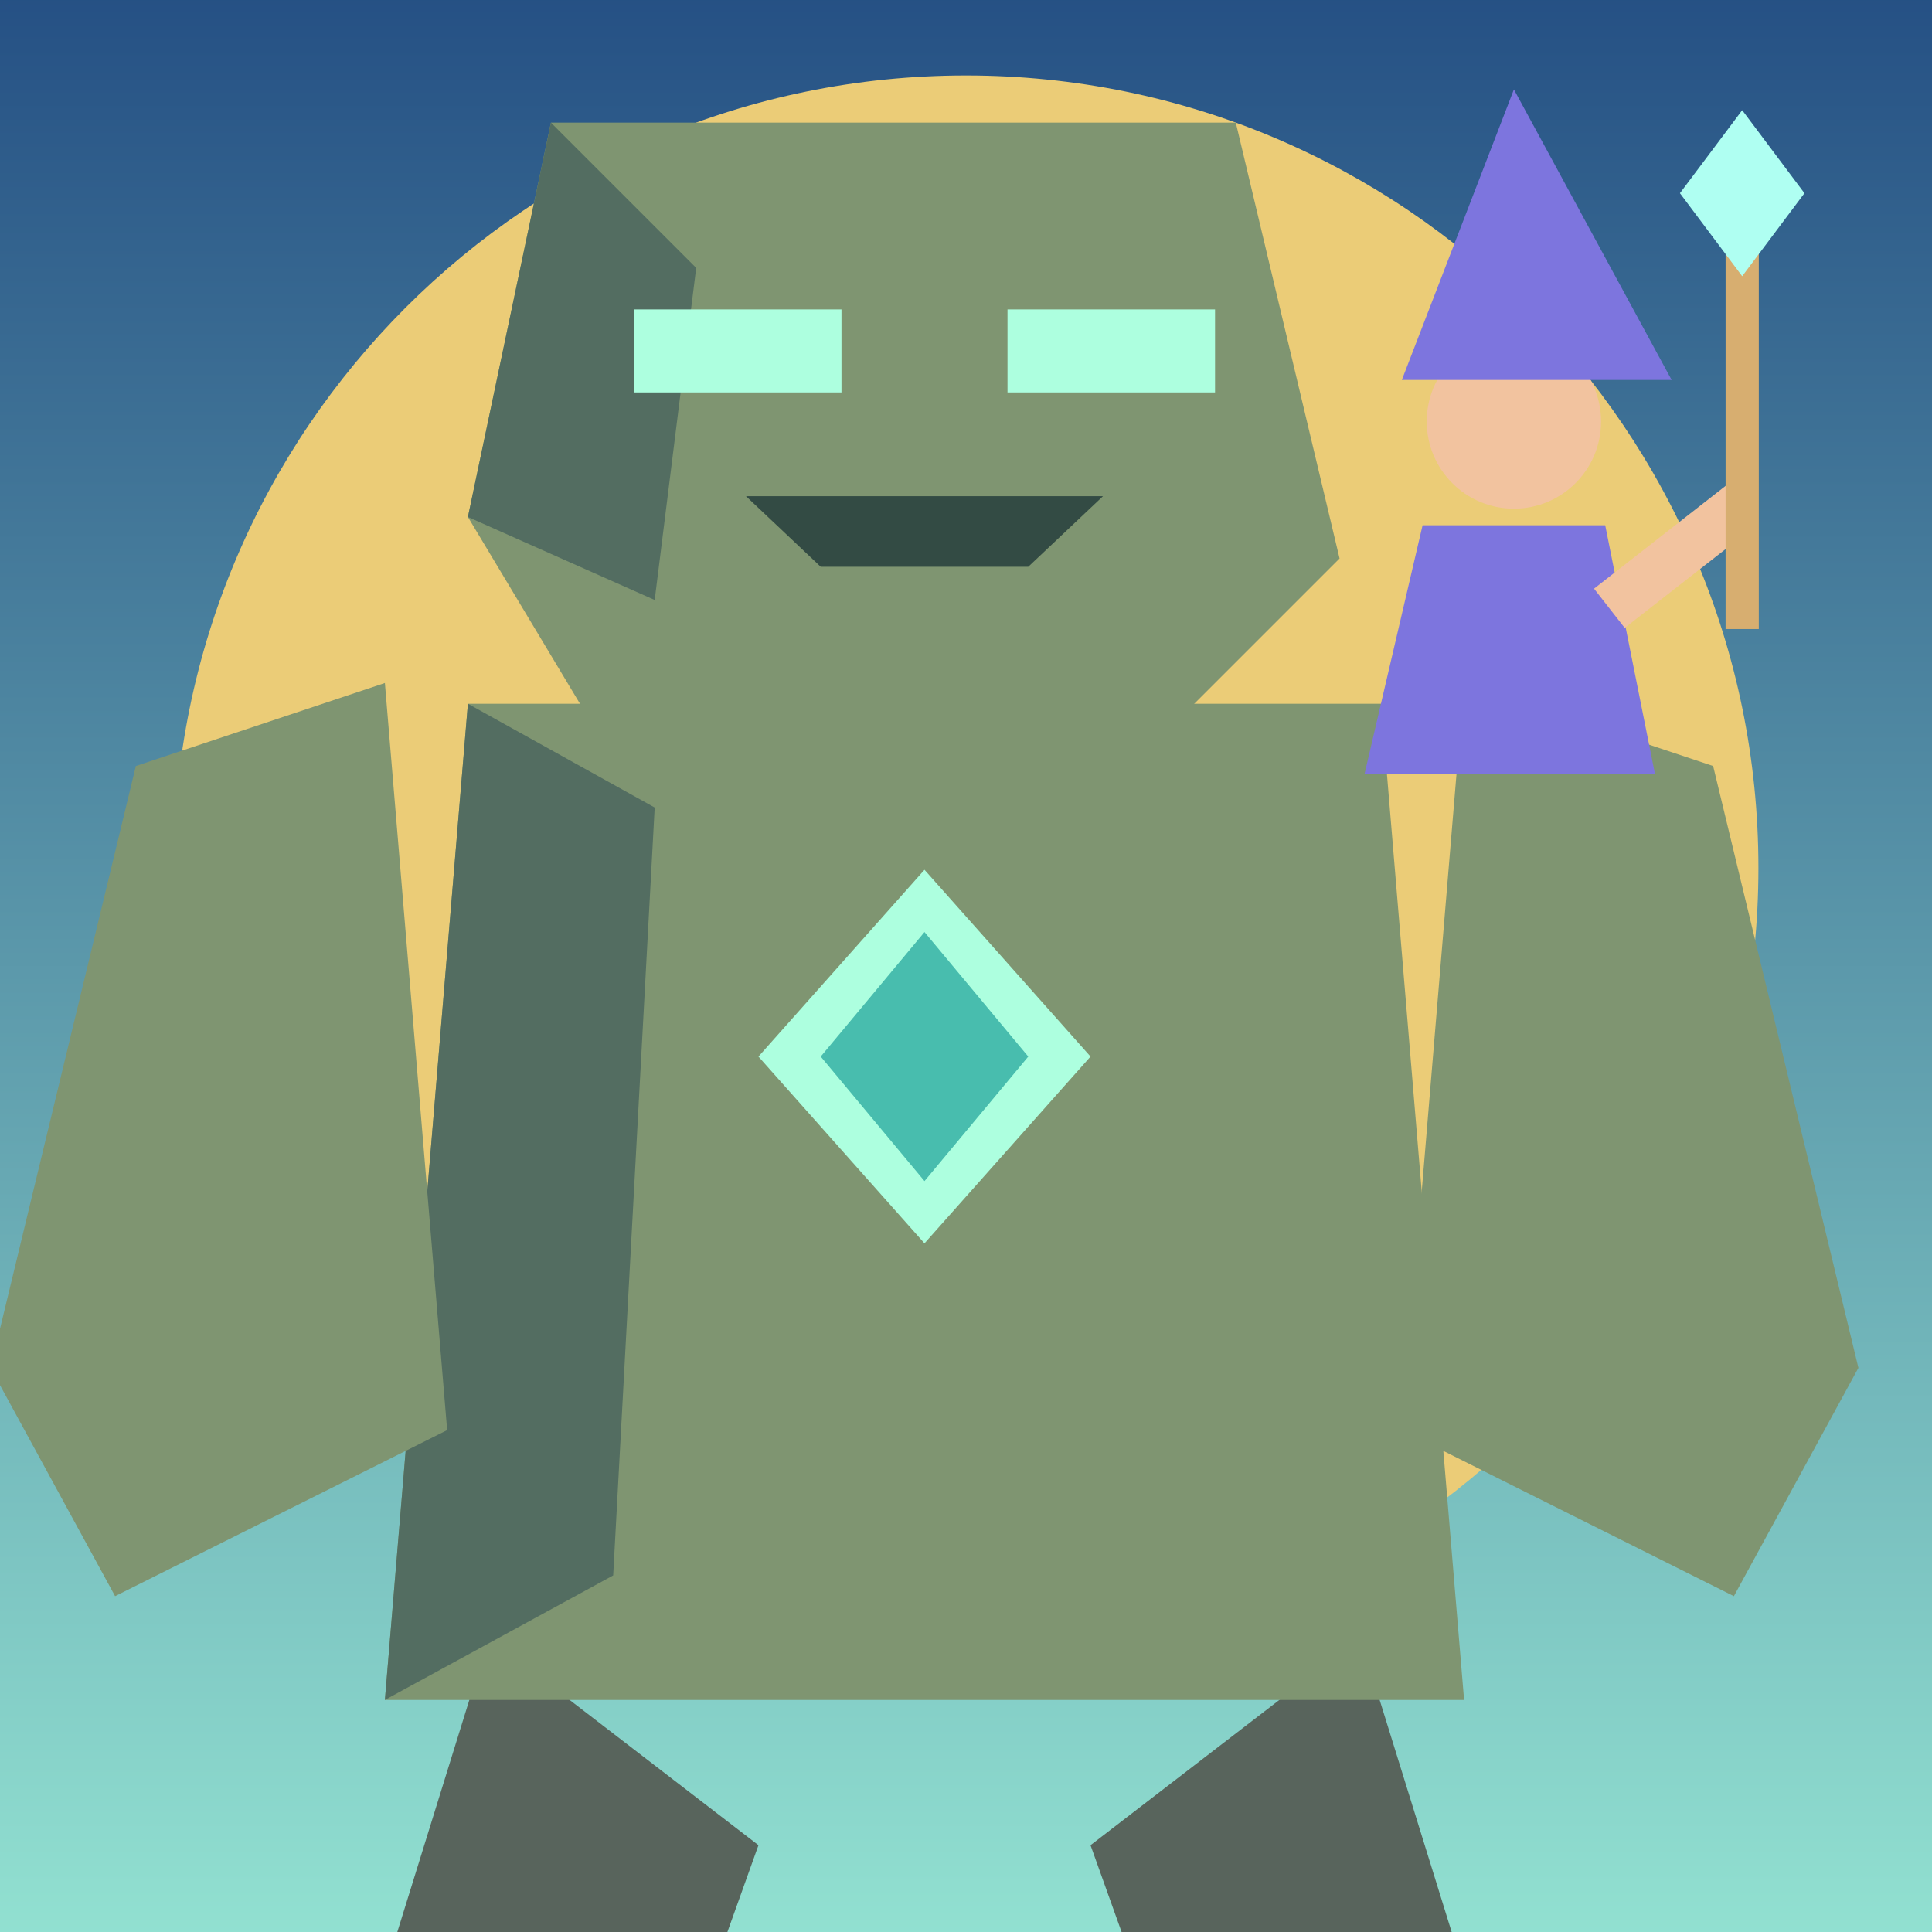
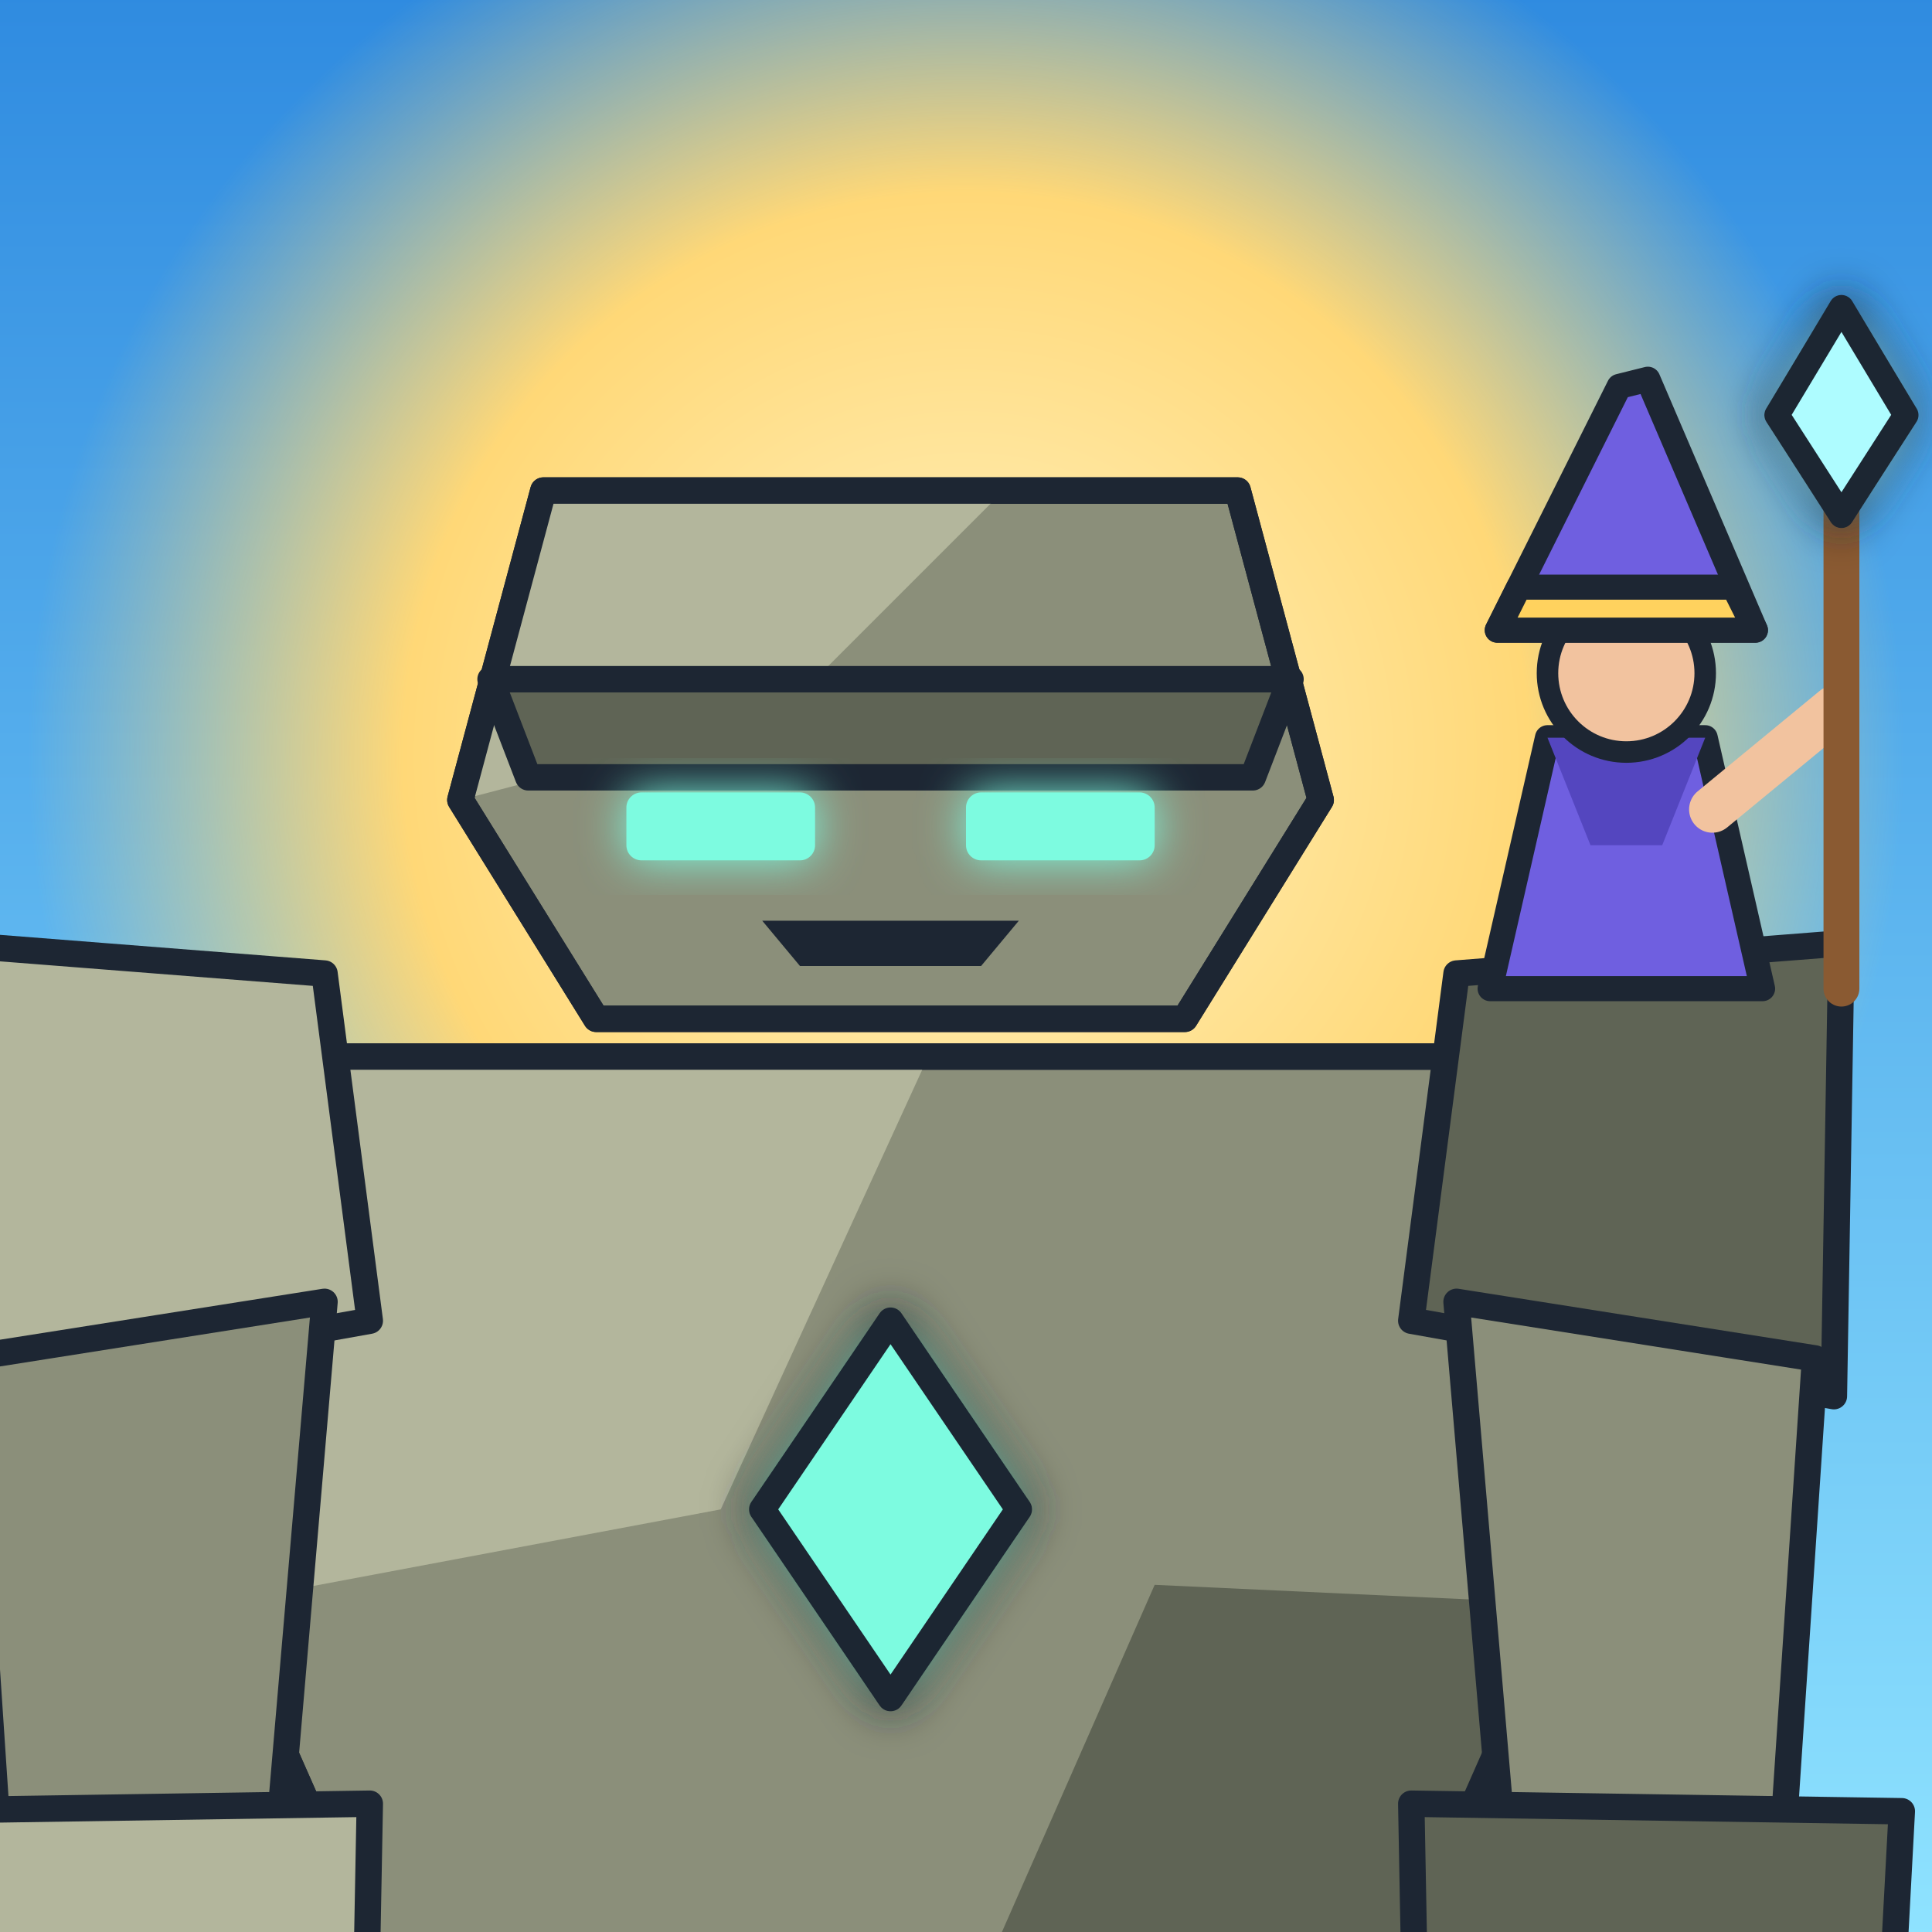
<svg xmlns="http://www.w3.org/2000/svg" width="512" height="512" viewBox="0 0 512 512">
  <defs>
-     <linearGradient id="sky" x2="0" y2="1">
-       <stop stop-color="#255084" />
-       <stop offset="1" stop-color="#92e1d1" />
+     <linearGradient id="sky" x1="0" y1="0" x2="0" y2="1">
+       <stop offset="0" stop-color="#2f8be0" />
+       <stop offset="1" stop-color="#8fe3ff" />
    </linearGradient>
+     <radialGradient id="sun">
+       <stop offset="0" stop-color="#fff3c4" />
+       <stop offset="0.6" stop-color="#ffd877" />
+       <stop offset="1" stop-color="#ffd877" stop-opacity="0" />
+     </radialGradient>
+     <filter id="glow" x="-50%" y="-50%" width="200%" height="200%">
+       <feGaussianBlur stdDeviation="6" result="b" />
+       <feMerge>
+         <feMergeNode in="b" />
+         <feMergeNode in="SourceGraphic" />
+       </feMerge>
+     </filter>
  </defs>
  <rect width="100%" height="100%" fill="url(#sky)" />
-   <circle cx="256" cy="230" r="210" fill="#ebcc77" />
-   <g transform="translate(245 390) scale(1.1)">
-     <path d="M-105 40L-150 185H-74L-40 90M105 40L150 185H74L40 90" fill="#58645c" />
-     <path d="M-110-185L110-185L130 55L-130 55Z" fill="#7f9571" />
-     <path d="M-110-185L-65-160L-75 25L-130 55Z" fill="#536d61" />
-     <path d="M-190-170L-130-190L-115-10L-195 30L-225-25Z" fill="#7f9571" />
-     <path d="M190-170L130-190L115-10L195 30L225-25Z" fill="#7f9571" />
-     <path d="M-90-325L75-325L100-220L60-180H-80L-110-230Z" fill="#7f9571" />
-     <path d="M-90-325L-55-290L-65-210L-110-230Z" fill="#536d61" />
-     <path d="M-70-280H-20V-260H-70ZM20-280H70V-260H20Z" fill="#adffdf" />
-     <path d="M-43-235H43L25-218H-25Z" fill="#334b44" />
-     <path d="M0-145L40-100L0-55L-40-100Z" fill="#adffdf" />
-     <path d="M0-130L25-100L0-70L-25-100Z" fill="#48bdae" />
-     <g transform="translate(142 -218)">
-       <circle cy="-35" r="21" fill="#f2c39f" />
-       <path d="M-27-45L0-115L38-45Z" fill="#7d75de" />
-       <path d="M-22-10L22-10L34 50H-36Z" fill="#7d75de" />
-       <path d="M23 10L55-15" stroke="#f2c39f" stroke-width="12" />
-       <path d="M55 15V-90" stroke="#d7ae70" stroke-width="8" />
-       <path d="M55-110L70-90L55-70L40-90Z" fill="#affff2" />
+   <circle cx="256" cy="200" r="250" fill="url(#sun)" />
+   <g transform="translate(236 690) scale(1.0)">
+     <polygon points="-100,-160 -28,-160 -22,-30 -112,-30" fill="#8b8f7a" stroke="#1d2633" stroke-width="7" stroke-linejoin="round" />
+     <polygon points="-135,-38 -12,-38 -6,0 -142,0" fill="#b3b69c" stroke="#1d2633" stroke-width="7" stroke-linejoin="round" />
+     <polygon points="100,-160 28,-160 22,-30 112,-30" fill="#8b8f7a" stroke="#1d2633" stroke-width="7" stroke-linejoin="round" />
+     <polygon points="135,-38 12,-38 6,0 142,0" fill="#5f6455" stroke="#1d2633" stroke-width="7" stroke-linejoin="round" />
+     <polygon points="-155,-410 155,-410 178,-265 125,-145 -125,-145 -178,-265" fill="#8b8f7a" stroke="#1d2633" stroke-width="7" stroke-linejoin="round" />
+     <polygon points="-155,-410 10,-410 -45,-290 -178,-265" fill="#b3b69c" />
+     <polygon points="178,-265 125,-145 15,-145 70,-270" fill="#5f6455" />
+     <polygon points="-155,-410 155,-410 178,-265 125,-145 -125,-145 -178,-265" fill="none" stroke="#1d2633" stroke-width="7" stroke-linejoin="round" />
+     <g filter="url(#glow)">
+       <polygon points="0,-340 34,-290 0,-240 -34,-290" fill="#7dfbe0" stroke="#1d2633" stroke-width="7" stroke-linejoin="round" />
+     </g>
+     <polygon points="-252,-440 -150,-432 -138,-340 -250,-320" fill="#b3b69c" stroke="#1d2633" stroke-width="7" stroke-linejoin="round" />
+     <polygon points="-245,-330 -150,-345 -162,-205 -236,-195" fill="#8b8f7a" stroke="#1d2633" stroke-width="7" stroke-linejoin="round" />
+     <polygon points="-268,-210 -138,-212 -140,-105 -262,-98" fill="#b3b69c" stroke="#1d2633" stroke-width="7" stroke-linejoin="round" />
+     <polygon points="252,-440 150,-432 138,-340 250,-320" fill="#5f6455" stroke="#1d2633" stroke-width="7" stroke-linejoin="round" />
+     <polygon points="245,-330 150,-345 162,-205 236,-195" fill="#8b8f7a" stroke="#1d2633" stroke-width="7" stroke-linejoin="round" />
+     <polygon points="268,-210 138,-212 140,-105 262,-98" fill="#5f6455" stroke="#1d2633" stroke-width="7" stroke-linejoin="round" />
+     <polygon points="-92,-560 92,-560 114,-478 78,-420 -78,-420 -114,-478" fill="#8b8f7a" stroke="#1d2633" stroke-width="7" stroke-linejoin="round" />
+     <polygon points="-92,-560 30,-560 -30,-500 -114,-478" fill="#b3b69c" />
+     <polygon points="-92,-560 92,-560 114,-478 78,-420 -78,-420 -114,-478" fill="none" stroke="#1d2633" stroke-width="7" stroke-linejoin="round" />
+     <polygon points="-106,-510 106,-510 96,-484 -96,-484" fill="#5f6455" stroke="#1d2633" stroke-width="7" stroke-linejoin="round" />
+     <g filter="url(#glow)">
+       <rect x="-70" y="-480" width="50" height="18" rx="4" fill="#7dfbe0" />
+       <rect x="20" y="-480" width="50" height="18" rx="4" fill="#7dfbe0" />
+     </g>
+     <polygon points="-34,-446 34,-446 24,-434 -24,-434" fill="#1d2633" />
+     <g transform="translate(195 -428) scale(0.95)">
+       <polygon points="-38,0 38,0 22,-70 -22,-70" fill="#6f5fe0" stroke="#1d2633" stroke-width="7" stroke-linejoin="round" />
+       <polygon points="-22,-70 22,-70 10,-40 -10,-40" fill="#5446bf" />
+       <circle cx="0" cy="-88" r="22" fill="#f2c39f" stroke="#1d2633" stroke-width="6" />
+       <polygon points="-36,-100 36,-100 6,-170 -2,-168" fill="#6f5fe0" stroke="#1d2633" stroke-width="7" stroke-linejoin="round" />
+       <polygon points="-36,-100 36,-100 30,-112 -30,-112" fill="#ffd25e" stroke="#1d2633" stroke-width="7" stroke-linejoin="round" />
+       <path d="M24 -50 L58 -78" stroke="#f2c39f" stroke-width="13" stroke-linecap="round" />
+       <path d="M60 0 V-150" stroke="#8a5a32" stroke-width="10" stroke-linecap="round" />
+       <g filter="url(#glow)">
+         <polygon points="60,-190 78,-160 60,-132 42,-160" fill="#aefcff" stroke="#1d2633" stroke-width="7" stroke-linejoin="round" />
+       </g>
    </g>
  </g>
</svg>
